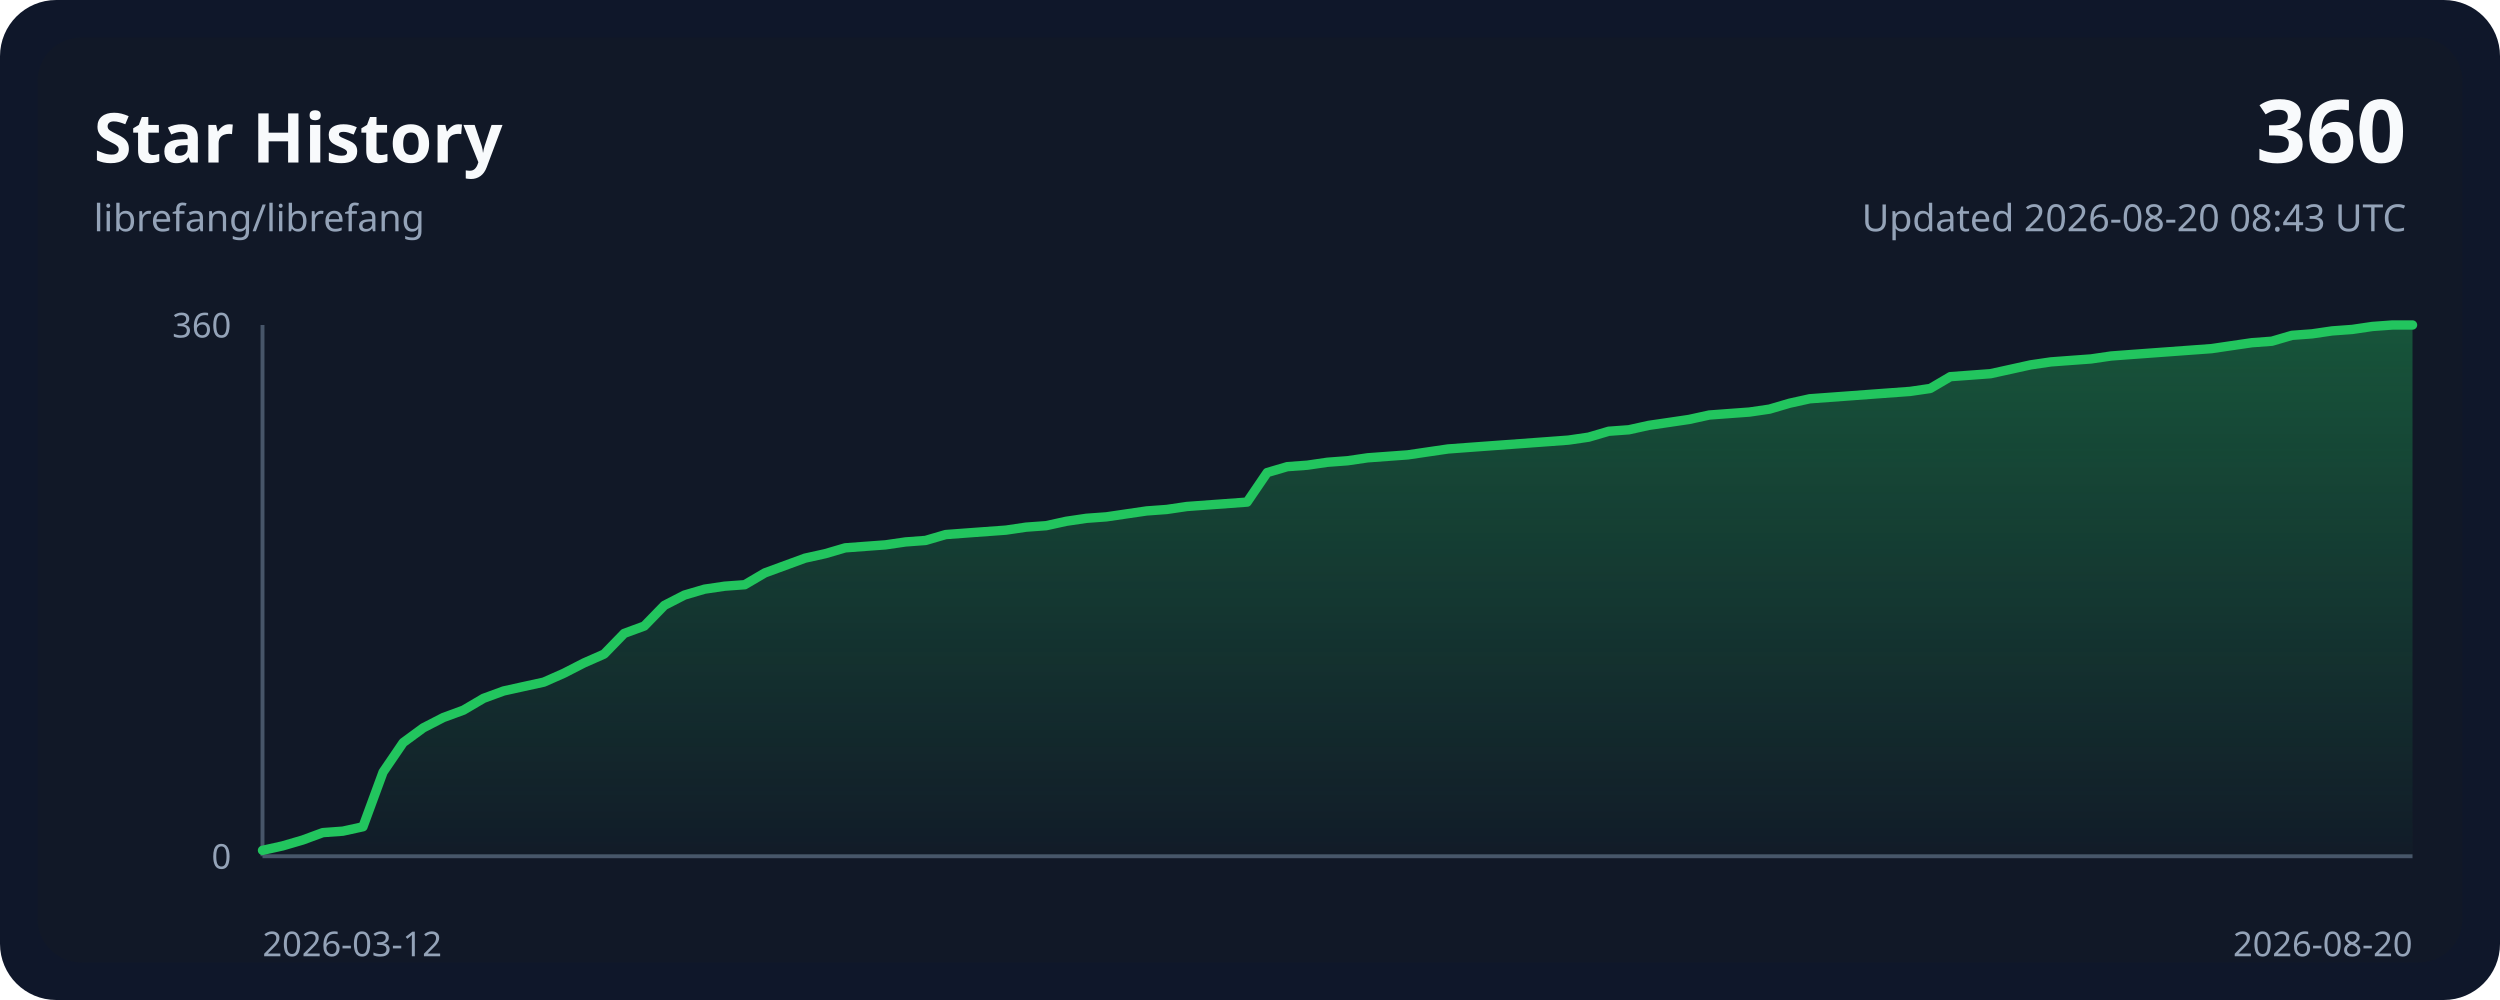
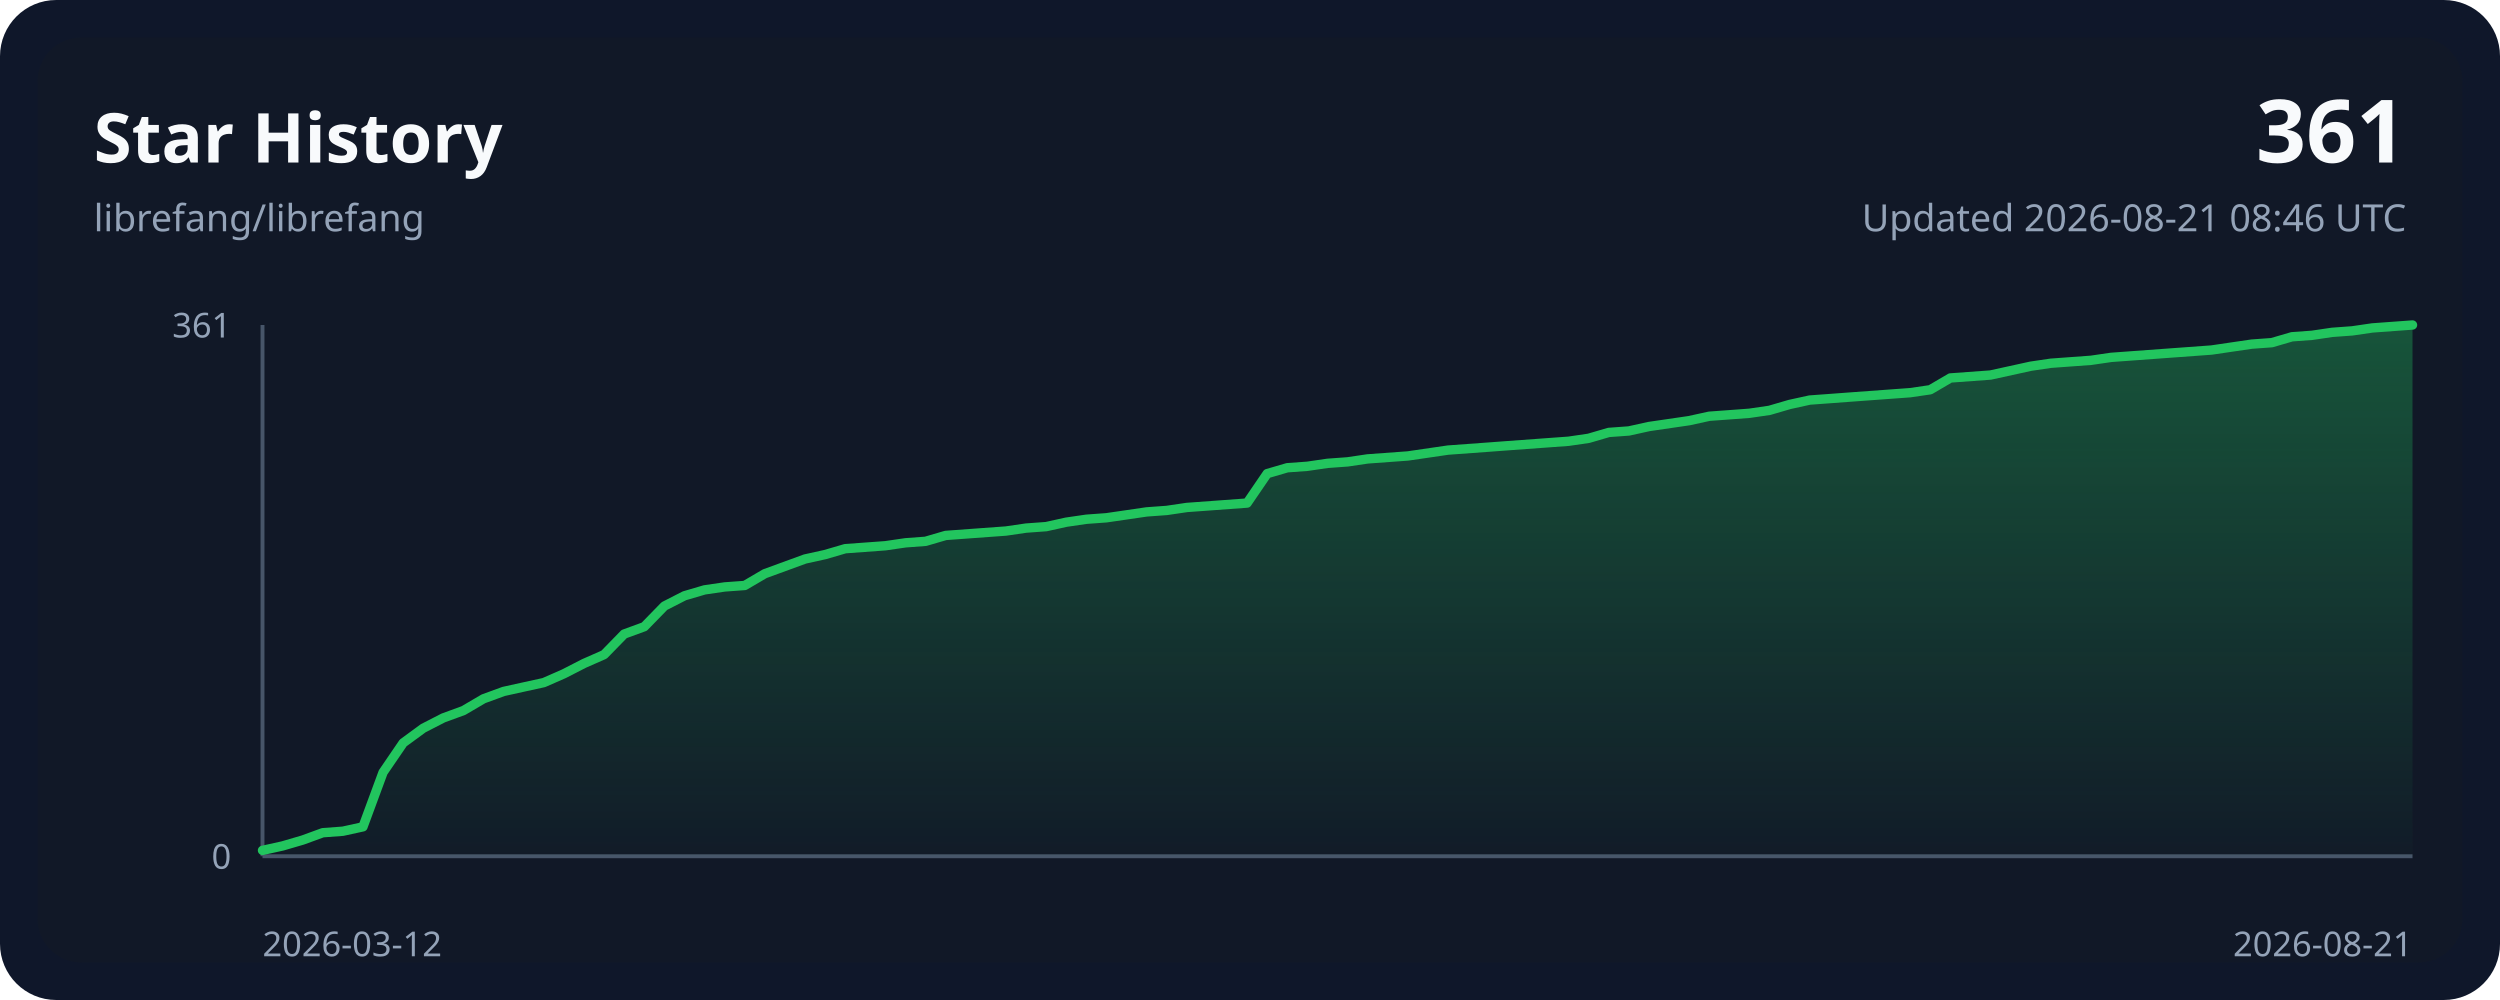
<svg xmlns="http://www.w3.org/2000/svg" width="800" height="320" viewBox="0 0 800 320" role="img">
  <style>
    .bg { fill: #0f172a; }
    .panel { fill: #111827; }
    .grid { stroke: #243244; stroke-width: 1; }
    .axis { stroke: #475569; stroke-width: 1.25; }
    .line { fill: none; stroke: #22c55e; stroke-width: 3; stroke-linecap: round; stroke-linejoin: round; }
    .area { fill: url(#areaGradient); }
    .title { font: 700 22px ui-sans-serif, system-ui, sans-serif; fill: #f8fafc; }
    .subtitle { font: 400 12px ui-sans-serif, system-ui, sans-serif; fill: #94a3b8; }
    .axis-label { font: 400 11px ui-sans-serif, system-ui, sans-serif; fill: #94a3b8; }
    .value { font: 700 28px ui-sans-serif, system-ui, sans-serif; fill: #f8fafc; }
  </style>
  <defs>
    <linearGradient id="areaGradient" x1="0" x2="0" y1="0" y2="1">
      <stop offset="0%" stop-color="#22c55e" stop-opacity="0.35" />
      <stop offset="100%" stop-color="#22c55e" stop-opacity="0.02" />
    </linearGradient>
  </defs>
  <rect width="800" height="320" rx="18" class="bg" />
  <rect x="12" y="12" width="776" height="296" rx="14" class="panel" />
  <text x="30" y="52" class="title">Star History</text>
  <text x="30" y="74" class="subtitle">librefang/librefang</text>
-   <text x="770" y="52" class="value" text-anchor="end">360</text>
-   <text x="770" y="74" class="subtitle" text-anchor="end">Updated 2026-08-20 08:43 UTC</text>
+   <text x="770" y="52" class="value" text-anchor="end">361</text>
+   <text x="770" y="74" class="subtitle" text-anchor="end">Updated 2026-08-21 08:46 UTC</text>
  <line x1="84" y1="274.00" x2="772.00" y2="274.00" class="axis" />
  <line x1="84" y1="104.00" x2="84" y2="274.00" class="axis" />
-   <path d="M 84.00,274.00 L 84.00,272.11 L 90.43,270.69 L 96.86,268.81 L 103.29,266.44 L 109.72,265.97 L 116.15,264.56 L 122.58,247.08 L 129.01,237.64 L 135.44,232.92 L 141.87,229.61 L 148.30,227.25 L 154.73,223.47 L 161.16,221.11 L 167.59,219.69 L 174.02,218.28 L 180.45,215.44 L 186.88,212.14 L 193.31,209.31 L 199.74,202.69 L 206.17,200.33 L 212.60,193.72 L 219.03,190.42 L 225.46,188.53 L 231.89,187.58 L 238.32,187.11 L 244.75,183.33 L 251.18,180.97 L 257.61,178.61 L 264.04,177.19 L 270.47,175.31 L 276.90,174.83 L 283.33,174.36 L 289.76,173.42 L 296.19,172.94 L 302.62,171.06 L 309.05,170.58 L 315.48,170.11 L 321.91,169.64 L 328.34,168.69 L 334.77,168.22 L 341.20,166.81 L 347.63,165.86 L 354.06,165.39 L 360.49,164.44 L 366.92,163.50 L 373.35,163.03 L 379.78,162.08 L 386.21,161.61 L 392.64,161.14 L 399.07,160.67 L 405.50,151.22 L 411.93,149.33 L 418.36,148.86 L 424.79,147.92 L 431.21,147.44 L 437.64,146.50 L 444.07,146.03 L 450.50,145.56 L 456.93,144.61 L 463.36,143.67 L 469.79,143.19 L 476.22,142.72 L 482.65,142.25 L 489.08,141.78 L 495.51,141.31 L 501.94,140.83 L 508.37,139.89 L 514.80,138.00 L 521.23,137.53 L 527.66,136.11 L 534.09,135.17 L 540.52,134.22 L 546.95,132.81 L 553.38,132.33 L 559.81,131.86 L 566.24,130.92 L 572.67,129.03 L 579.10,127.61 L 585.53,127.14 L 591.96,126.67 L 598.39,126.19 L 604.82,125.72 L 611.25,125.25 L 617.68,124.31 L 624.11,120.53 L 630.54,120.06 L 636.97,119.58 L 643.40,118.17 L 649.83,116.75 L 656.26,115.81 L 662.69,115.33 L 669.12,114.86 L 675.55,113.92 L 681.98,113.44 L 688.41,112.97 L 694.84,112.50 L 701.27,112.03 L 707.70,111.56 L 714.13,110.61 L 720.56,109.67 L 726.99,109.19 L 733.42,107.31 L 739.85,106.83 L 746.28,105.89 L 752.71,105.42 L 759.14,104.47 L 765.57,104.00 L 772.00,104.00 L 772.00,274.00 Z" class="area" />
-   <polyline points="84.00,272.11 90.43,270.69 96.86,268.81 103.29,266.44 109.72,265.97 116.15,264.56 122.58,247.08 129.01,237.64 135.44,232.92 141.87,229.61 148.30,227.25 154.73,223.47 161.16,221.11 167.59,219.69 174.02,218.28 180.45,215.44 186.88,212.14 193.31,209.31 199.74,202.69 206.17,200.33 212.60,193.72 219.03,190.42 225.46,188.53 231.89,187.58 238.32,187.11 244.75,183.33 251.18,180.97 257.61,178.61 264.04,177.19 270.47,175.31 276.90,174.83 283.33,174.36 289.76,173.42 296.19,172.94 302.62,171.06 309.05,170.58 315.48,170.11 321.91,169.64 328.34,168.69 334.77,168.22 341.20,166.81 347.63,165.86 354.06,165.39 360.49,164.44 366.92,163.50 373.35,163.03 379.78,162.08 386.21,161.61 392.64,161.14 399.07,160.67 405.50,151.22 411.93,149.33 418.36,148.86 424.79,147.92 431.21,147.44 437.64,146.50 444.07,146.03 450.50,145.56 456.93,144.61 463.36,143.67 469.79,143.19 476.22,142.72 482.65,142.25 489.08,141.78 495.51,141.31 501.94,140.83 508.37,139.89 514.80,138.00 521.23,137.53 527.66,136.11 534.09,135.17 540.52,134.22 546.95,132.81 553.38,132.33 559.81,131.86 566.24,130.92 572.67,129.03 579.10,127.61 585.53,127.14 591.96,126.67 598.39,126.19 604.82,125.72 611.25,125.25 617.68,124.31 624.11,120.53 630.54,120.06 636.97,119.58 643.40,118.17 649.83,116.75 656.26,115.81 662.69,115.33 669.12,114.86 675.55,113.92 681.98,113.44 688.41,112.97 694.84,112.50 701.27,112.03 707.70,111.56 714.13,110.61 720.56,109.67 726.99,109.19 733.42,107.31 739.85,106.83 746.28,105.89 752.71,105.42 759.14,104.47 765.57,104.00 772.00,104.00" class="line" />
+   <path d="M 84.00,274.00 L 84.00,272.12 L 90.43,270.70 L 96.86,268.82 L 103.29,266.47 L 109.72,265.99 L 116.15,264.58 L 122.58,247.16 L 129.01,237.74 L 135.44,233.03 L 141.87,229.73 L 148.30,227.38 L 154.73,223.61 L 161.16,221.26 L 167.59,219.84 L 174.02,218.43 L 180.45,215.61 L 186.88,212.31 L 193.31,209.48 L 199.74,202.89 L 206.17,200.54 L 212.60,193.94 L 219.03,190.65 L 225.46,188.76 L 231.89,187.82 L 238.32,187.35 L 244.75,183.58 L 251.18,181.23 L 257.61,178.88 L 264.04,177.46 L 270.47,175.58 L 276.90,175.11 L 283.33,174.64 L 289.76,173.70 L 296.19,173.22 L 302.62,171.34 L 309.05,170.87 L 315.48,170.40 L 321.91,169.93 L 328.34,168.99 L 334.77,168.52 L 341.20,167.10 L 347.63,166.16 L 354.06,165.69 L 360.49,164.75 L 366.92,163.81 L 373.35,163.34 L 379.78,162.39 L 386.21,161.92 L 392.64,161.45 L 399.07,160.98 L 405.50,151.56 L 411.93,149.68 L 418.36,149.21 L 424.79,148.27 L 431.21,147.80 L 437.64,146.85 L 444.07,146.38 L 450.50,145.91 L 456.93,144.97 L 463.36,144.03 L 469.79,143.56 L 476.22,143.09 L 482.65,142.61 L 489.08,142.14 L 495.51,141.67 L 501.94,141.20 L 508.37,140.26 L 514.80,138.38 L 521.23,137.91 L 527.66,136.49 L 534.09,135.55 L 540.52,134.61 L 546.95,133.20 L 553.38,132.73 L 559.81,132.25 L 566.24,131.31 L 572.67,129.43 L 579.10,128.02 L 585.53,127.55 L 591.96,127.07 L 598.39,126.60 L 604.82,126.13 L 611.25,125.66 L 617.68,124.72 L 624.11,120.95 L 630.54,120.48 L 636.97,120.01 L 643.40,118.60 L 649.83,117.19 L 656.26,116.24 L 662.69,115.77 L 669.12,115.30 L 675.55,114.36 L 681.98,113.89 L 688.41,113.42 L 694.84,112.95 L 701.27,112.48 L 707.70,112.01 L 714.13,111.06 L 720.56,110.12 L 726.99,109.65 L 733.42,107.77 L 739.85,107.30 L 746.28,106.35 L 752.71,105.88 L 759.14,104.94 L 765.57,104.47 L 772.00,104.00 L 772.00,274.00 Z" class="area" />
+   <polyline points="84.00,272.12 90.43,270.70 96.86,268.82 103.29,266.47 109.72,265.99 116.15,264.58 122.58,247.16 129.01,237.74 135.44,233.03 141.87,229.73 148.30,227.38 154.73,223.61 161.16,221.26 167.59,219.84 174.02,218.43 180.45,215.61 186.88,212.31 193.31,209.48 199.74,202.89 206.17,200.54 212.60,193.94 219.03,190.65 225.46,188.76 231.89,187.82 238.32,187.35 244.75,183.58 251.18,181.23 257.61,178.88 264.04,177.46 270.47,175.58 276.90,175.11 283.33,174.64 289.76,173.70 296.19,173.22 302.62,171.34 309.05,170.87 315.48,170.40 321.91,169.93 328.34,168.99 334.77,168.52 341.20,167.10 347.63,166.16 354.06,165.69 360.49,164.75 366.92,163.81 373.35,163.34 379.78,162.39 386.21,161.92 392.64,161.45 399.07,160.98 405.50,151.56 411.93,149.68 418.36,149.21 424.79,148.27 431.21,147.80 437.64,146.85 444.07,146.38 450.50,145.91 456.93,144.97 463.36,144.03 469.79,143.56 476.22,143.09 482.65,142.61 489.08,142.14 495.51,141.67 501.94,141.20 508.37,140.26 514.80,138.38 521.23,137.91 527.66,136.49 534.09,135.55 540.52,134.61 546.95,133.20 553.38,132.73 559.81,132.25 566.24,131.31 572.67,129.43 579.10,128.02 585.53,127.55 591.96,127.07 598.39,126.60 604.82,126.13 611.25,125.66 617.68,124.72 624.11,120.95 630.54,120.48 636.97,120.01 643.40,118.60 649.83,117.19 656.26,116.24 662.69,115.77 669.12,115.30 675.55,114.36 681.98,113.89 688.41,113.42 694.84,112.95 701.27,112.48 707.70,112.01 714.13,111.06 720.56,110.12 726.99,109.65 733.42,107.77 739.85,107.30 746.28,106.35 752.71,105.88 759.14,104.94 765.57,104.47 772.00,104.00" class="line" />
  <text x="84" y="306" class="axis-label" text-anchor="start">2026-03-12</text>
-   <text x="772.00" y="306" class="axis-label" text-anchor="end">2026-08-20</text>
-   <text x="74" y="108.00" class="axis-label" text-anchor="end">360</text>
+   <text x="772.00" y="306" class="axis-label" text-anchor="end">2026-08-21</text>
+   <text x="74" y="108.00" class="axis-label" text-anchor="end">361</text>
  <text x="74" y="278.00" class="axis-label" text-anchor="end">0</text>
</svg>
